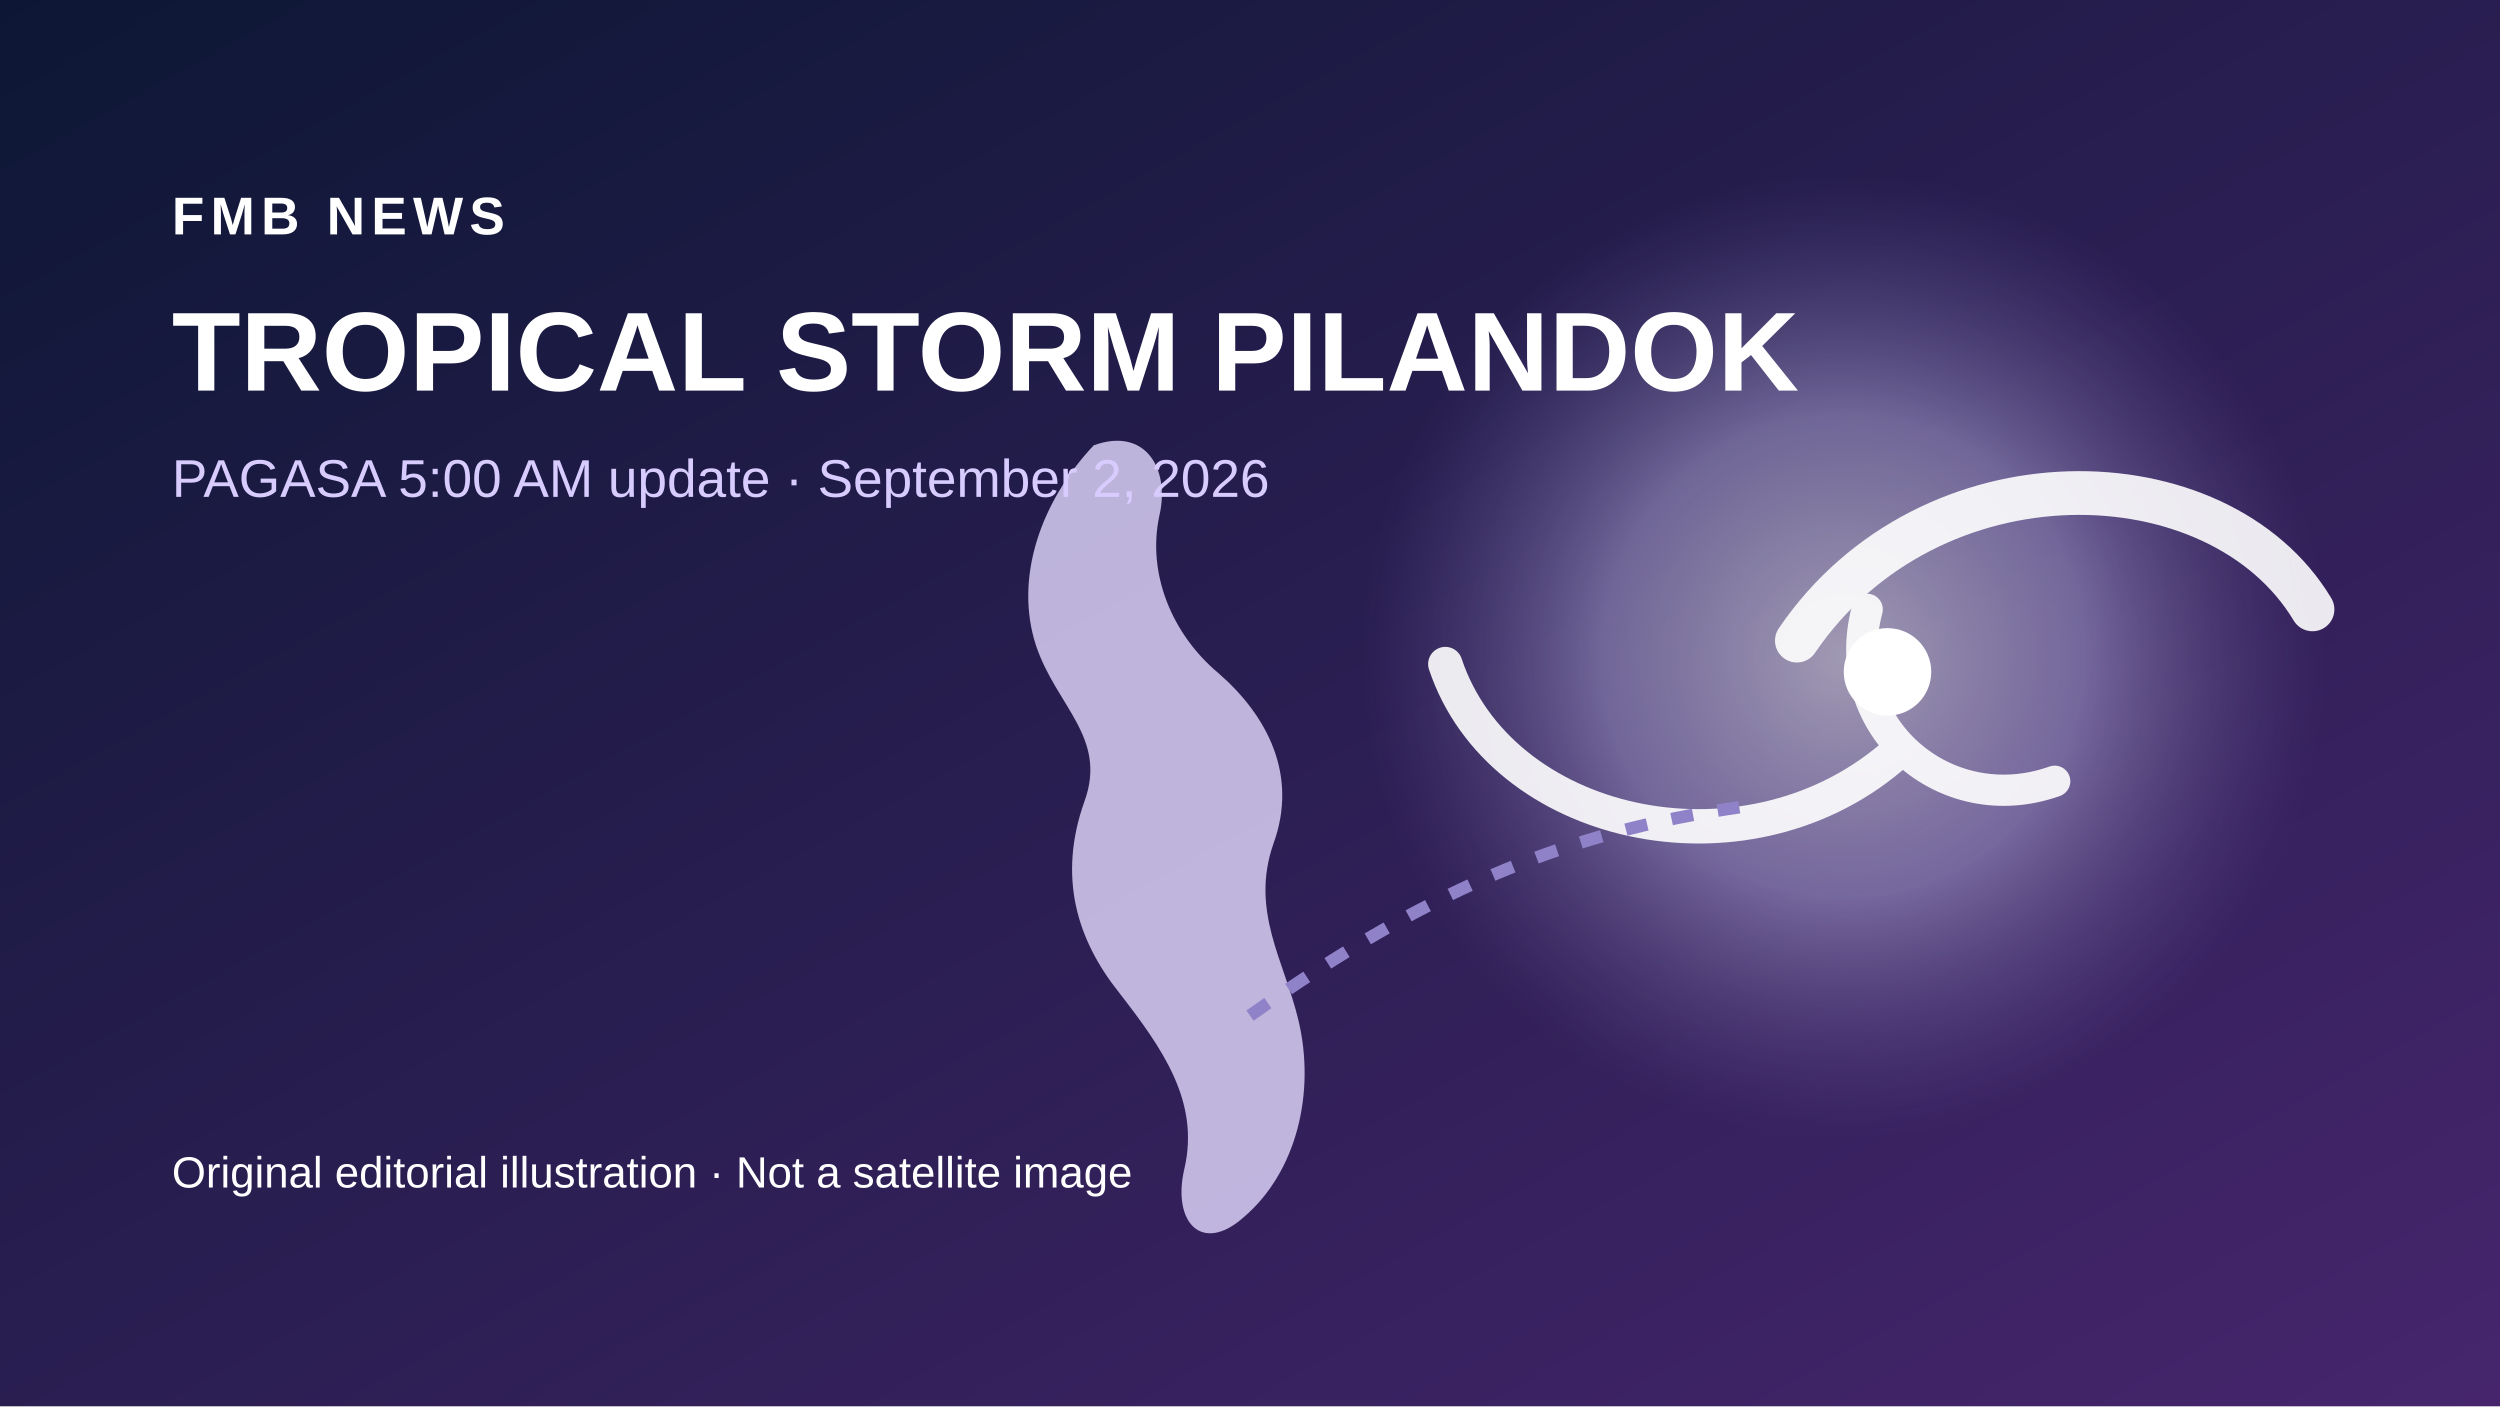
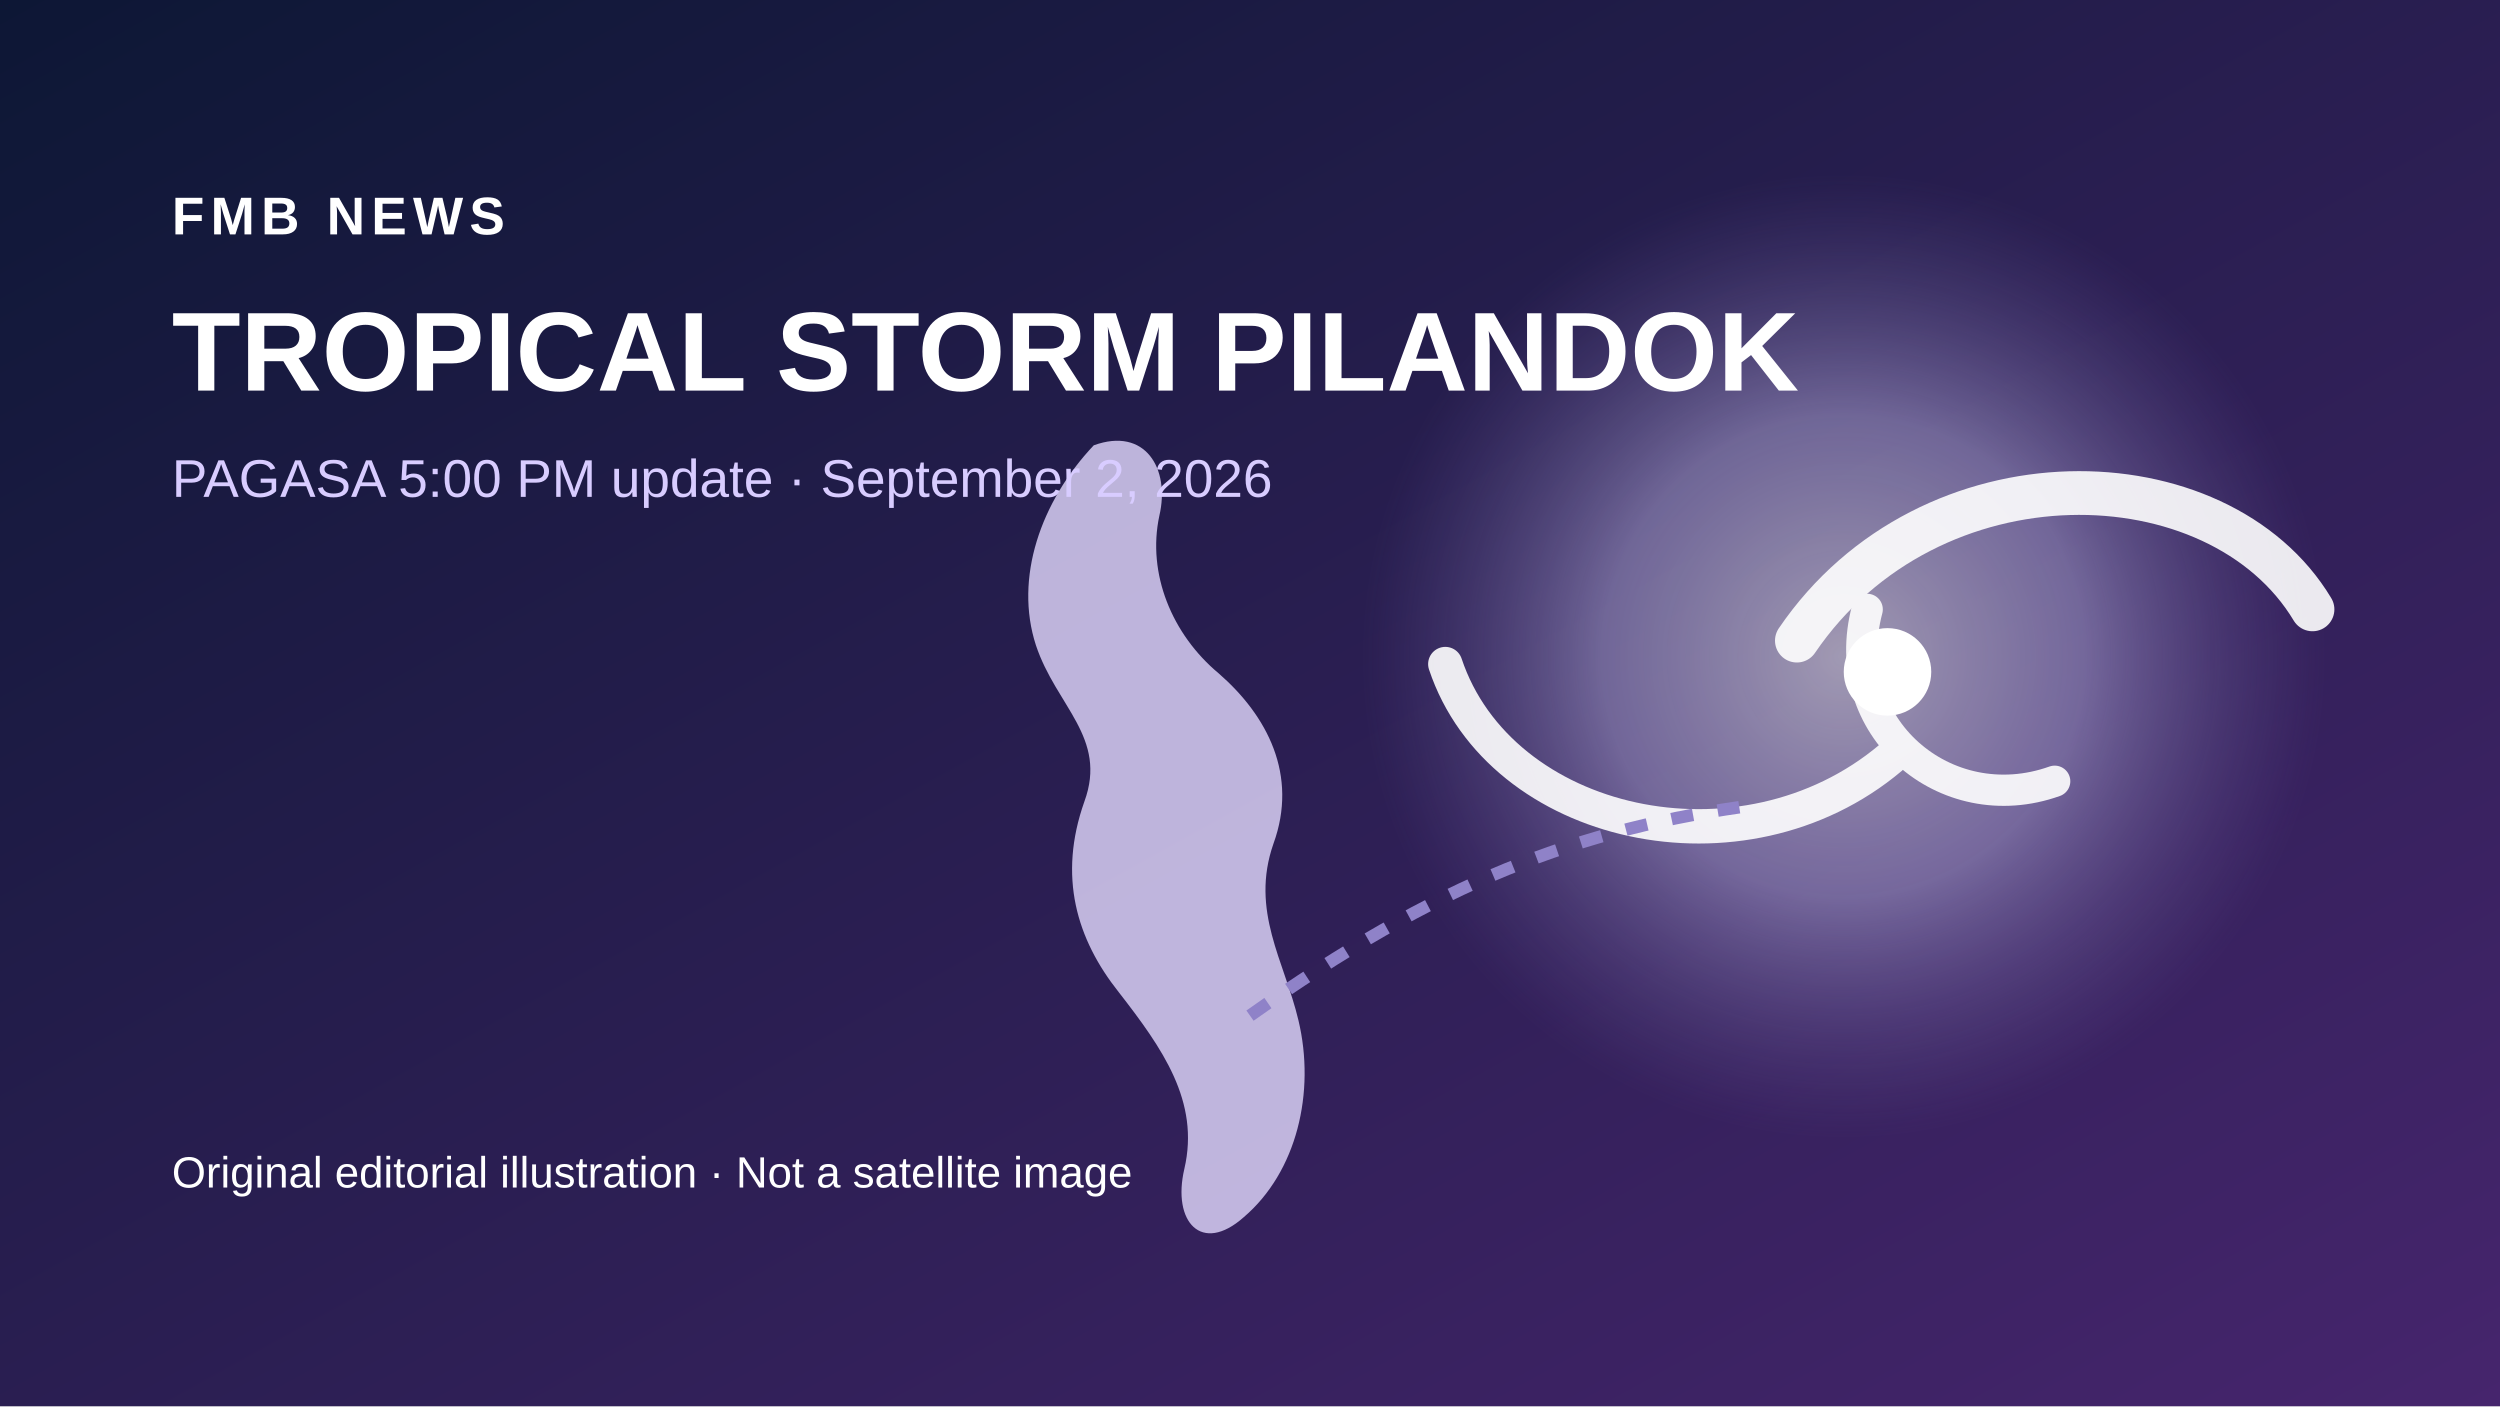
<svg xmlns="http://www.w3.org/2000/svg" width="1600" height="900" viewBox="0 0 1600 900" role="img" aria-labelledby="title desc">
  <defs>
    <linearGradient id="bg" x1="0" y1="0" x2="1" y2="1">
      <stop offset="0" stop-color="#0d1735" />
      <stop offset="1" stop-color="#46256d" />
    </linearGradient>
    <radialGradient id="storm">
      <stop offset="0" stop-color="#ffffff" />
      <stop offset=".5" stop-color="#c8c2ef" stop-opacity=".8" />
      <stop offset="1" stop-color="#7d6eb1" stop-opacity="0" />
    </radialGradient>
  </defs>
  <rect width="1600" height="900" fill="url(#bg)" />
  <circle cx="1180" cy="420" r="310" fill="url(#storm)" opacity=".55" />
  <g fill="none" stroke="#ffffff" stroke-linecap="round" opacity=".9">
    <path d="M1150 410c85-125 270-120 330-20" stroke-width="28" />
    <path d="M1210 485c-95 80-250 45-285-60" stroke-width="22" />
    <path d="M1195 390c-20 75 50 135 120 110" stroke-width="20" />
  </g>
  <circle cx="1208" cy="430" r="28" fill="#ffffff" />
  <path d="M700 285c-34 36-51 85-37 128 13 39 46 59 31 100-17 48-5 88 22 122 28 36 52 70 42 113-8 34 11 55 38 31 34-29 46-80 35-126-9-38-31-70-16-113 16-44-4-82-35-109-30-25-46-64-38-101 7-30-9-57-42-45z" fill="#d8cff4" opacity=".85" />
  <path d="M800 650c120-85 210-120 325-135" stroke="#8f82c8" stroke-width="8" stroke-dasharray="14 16" fill="none" />
  <text x="110" y="150" fill="#ffffff" font-family="Arial,Helvetica,sans-serif" font-size="34" font-weight="700" letter-spacing="4">FMB NEWS</text>
  <text x="110" y="250" fill="#ffffff" font-family="Arial,Helvetica,sans-serif" font-size="72" font-weight="800">TROPICAL STORM PILANDOK</text>
-   <text x="110" y="318" fill="#d8ccff" font-family="Arial,Helvetica,sans-serif" font-size="34">PAGASA 5:00 AM update · September 2, 2026</text>
+   <text x="110" y="318" fill="#d8ccff" font-family="Arial,Helvetica,sans-serif" font-size="34">PAGASA 5:00 PM update · September 2, 2026</text>
  <text x="110" y="760" fill="#ffffff" font-family="Arial,Helvetica,sans-serif" font-size="28">Original editorial illustration · Not a satellite image</text>
</svg>
